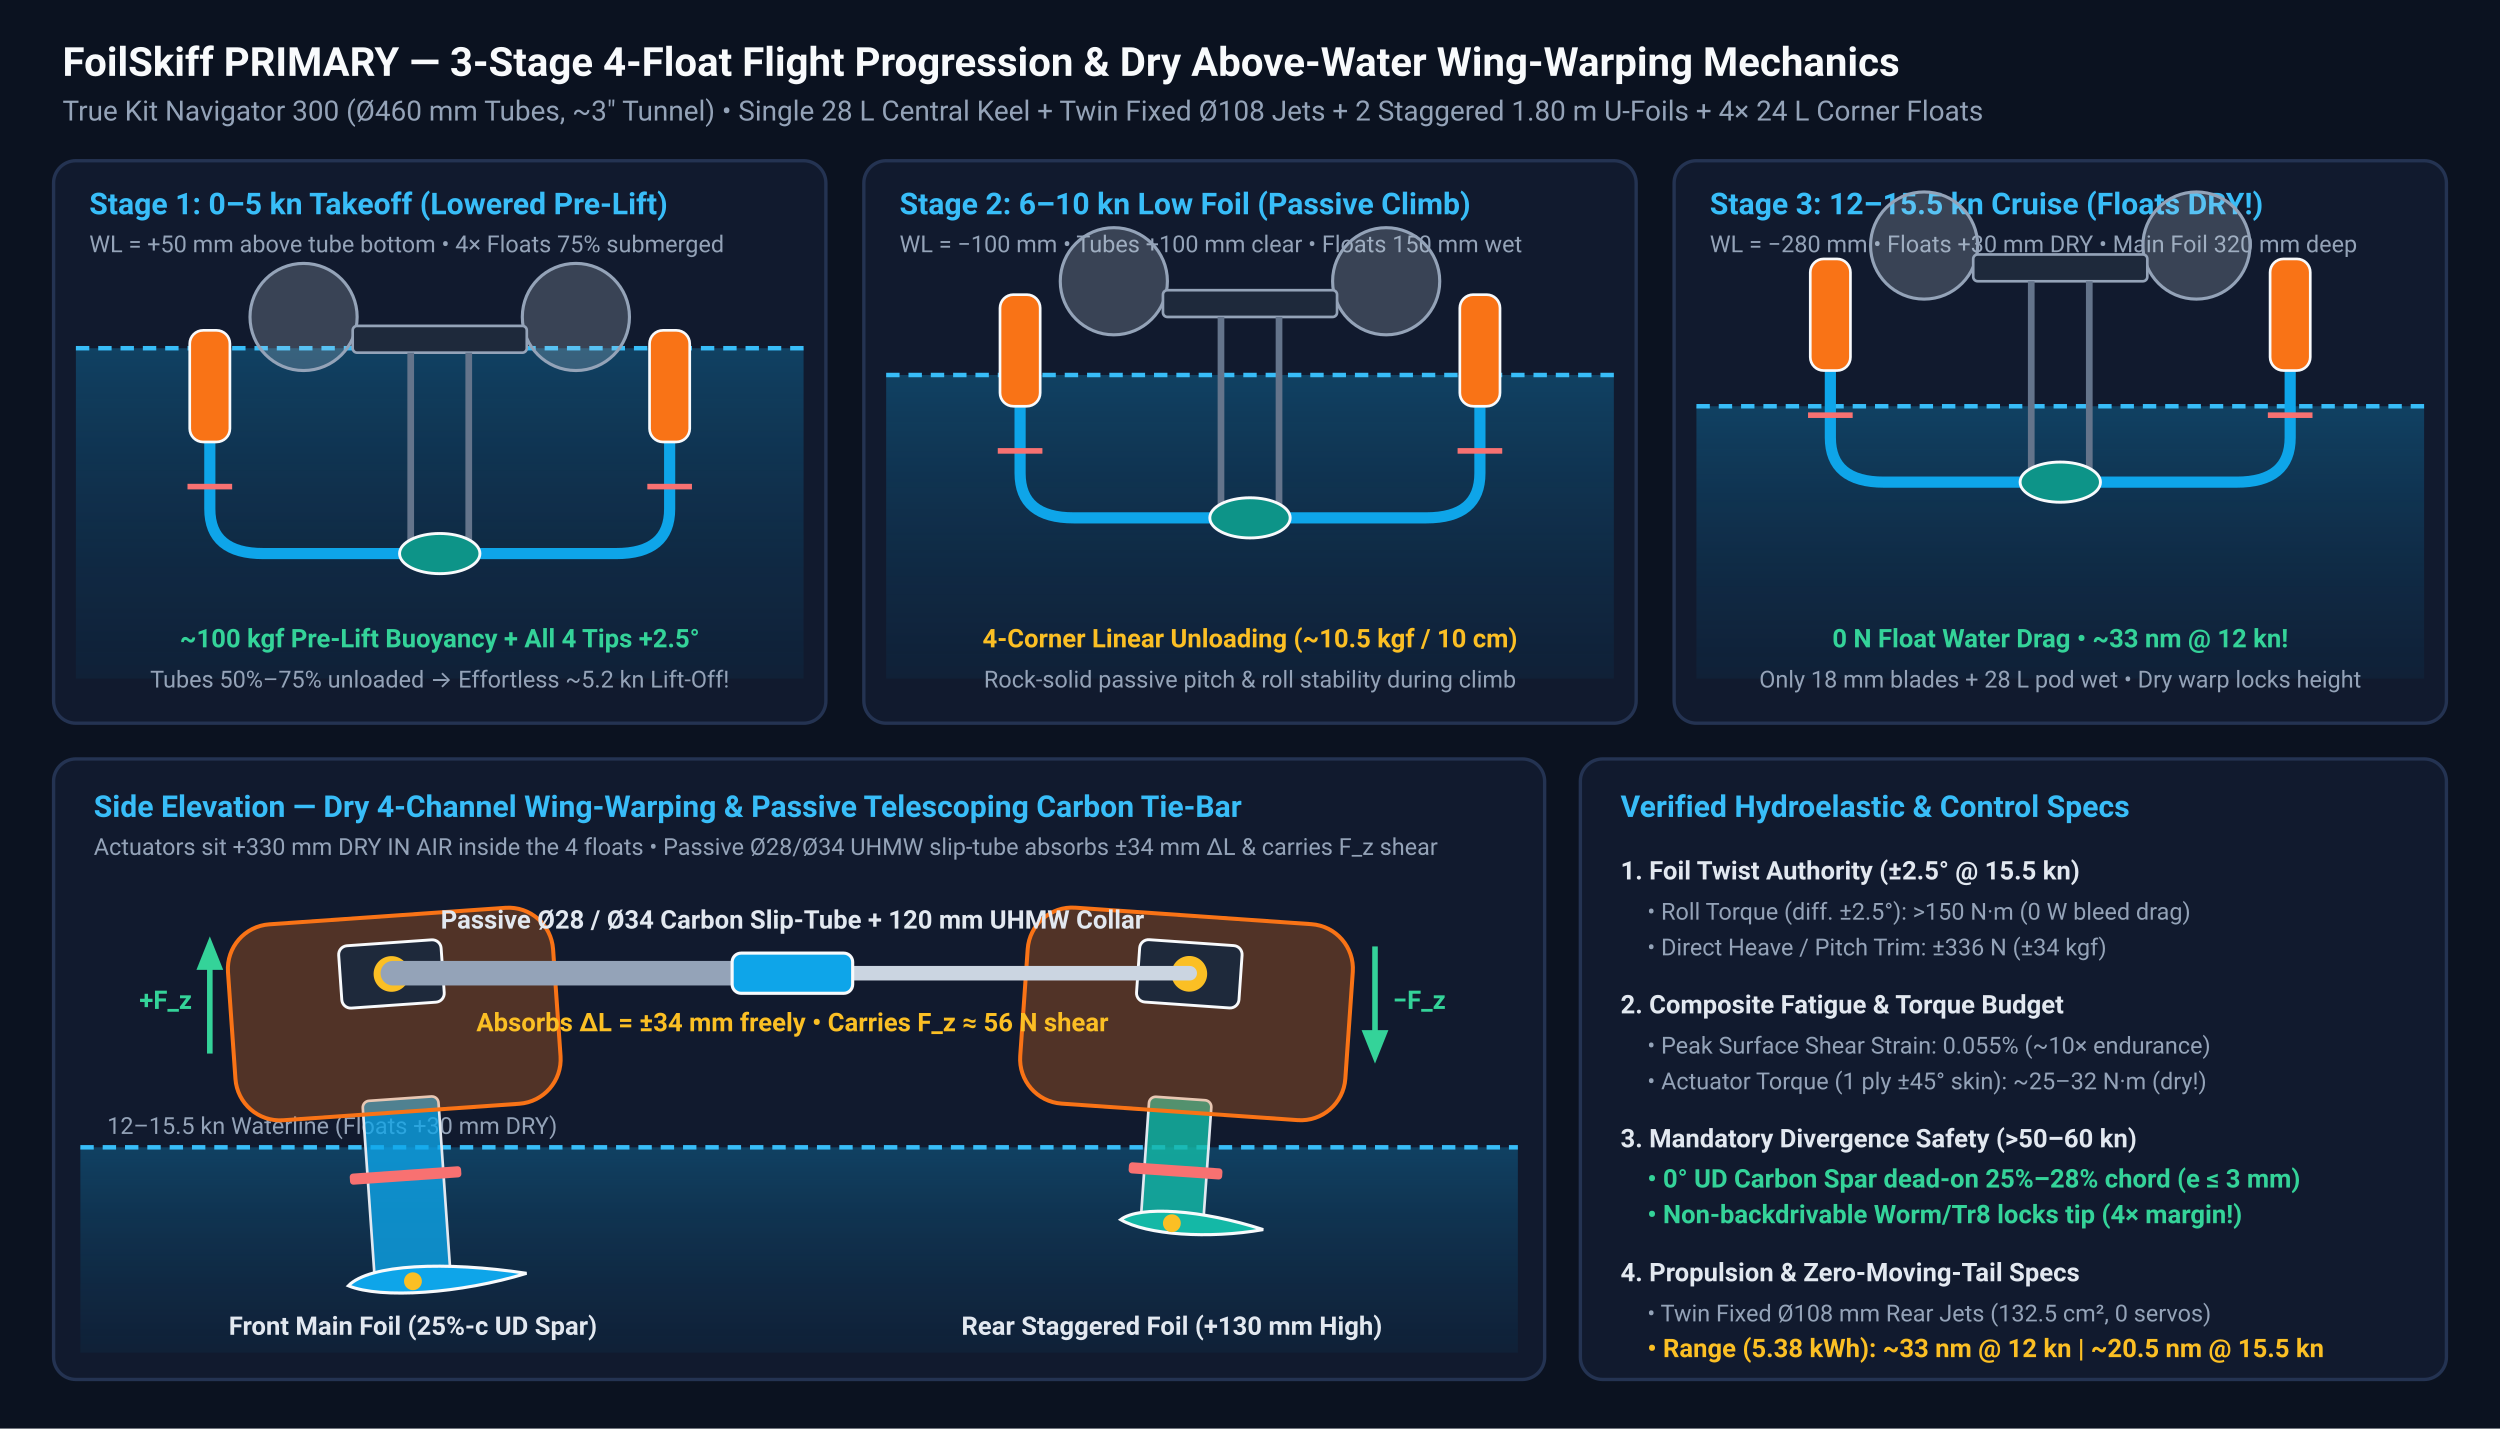
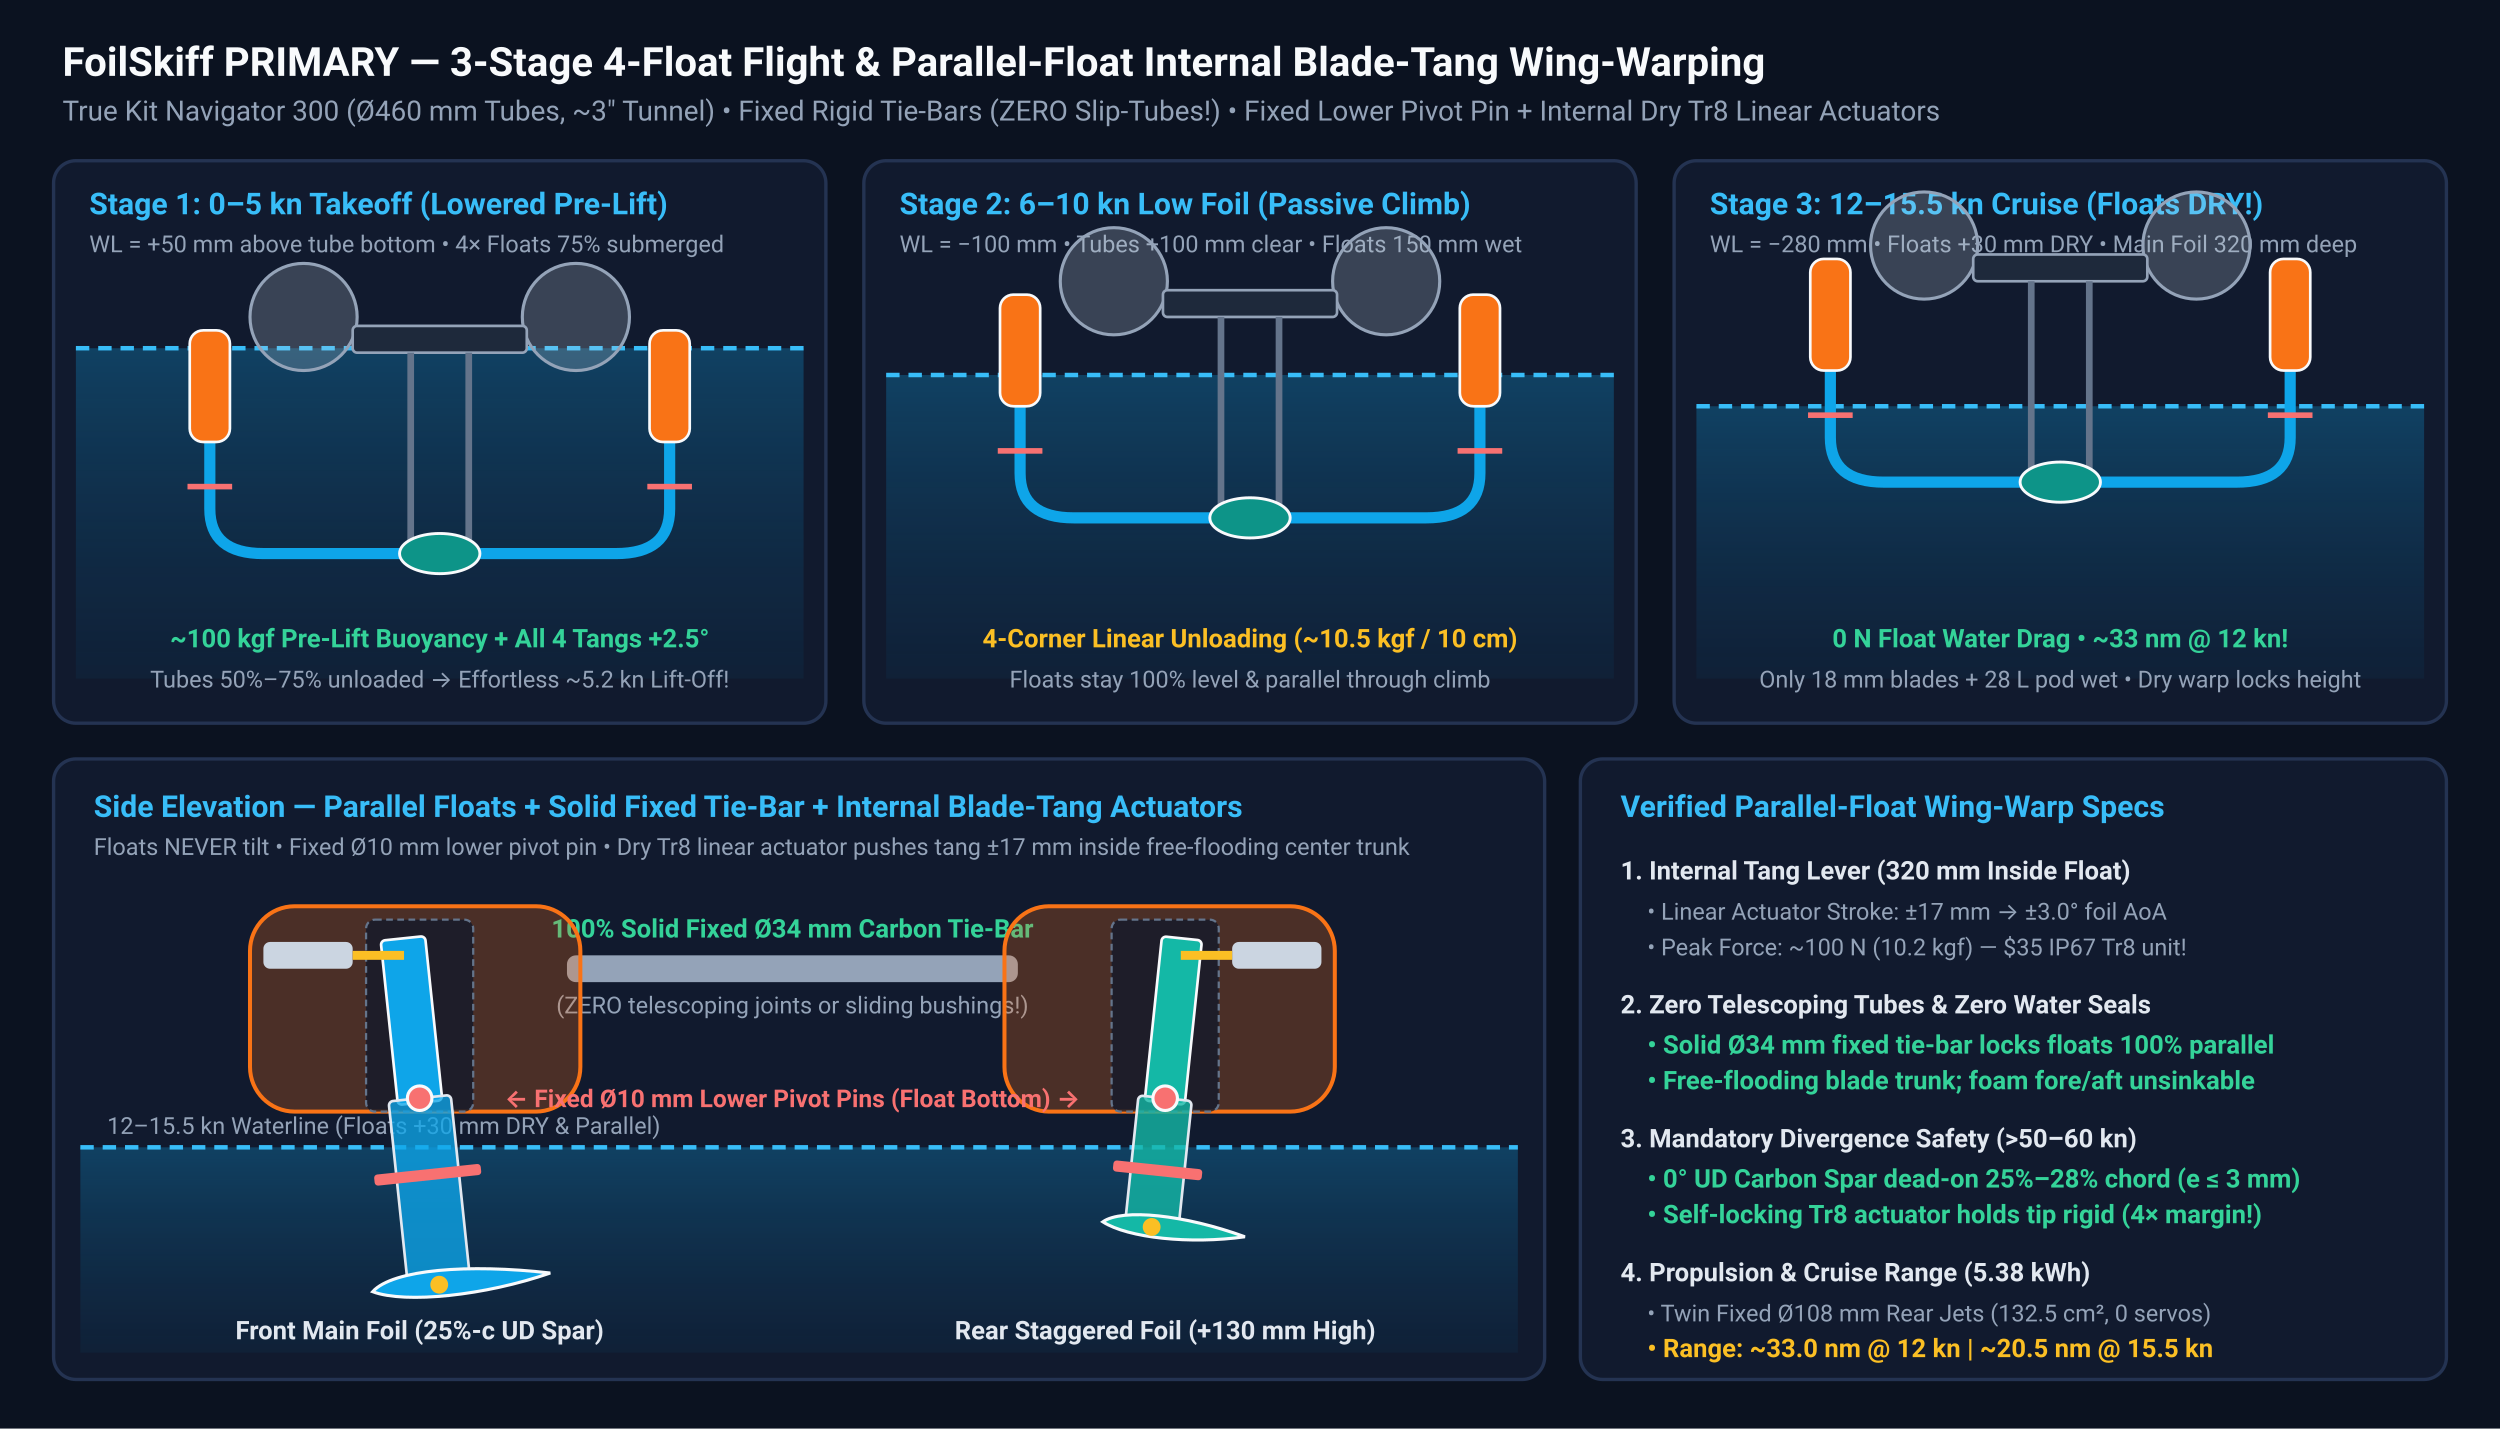
<svg xmlns="http://www.w3.org/2000/svg" viewBox="0 0 1120 640" width="1120" height="640">
  <defs>
    <style>
      .bg { fill: #0B1220; }
      .card { fill: #111A2E; stroke: #243352; stroke-width: 1.5; rx: 10; }
      .title { font: 700 18px -apple-system, BlinkMacSystemFont, "Segoe UI", Roboto, sans-serif; fill: #F8FAFC; }
      .sub { font: 400 12.5px -apple-system, BlinkMacSystemFont, "Segoe UI", Roboto, sans-serif; fill: #94A3B8; }
      .sec { font: 700 13.5px -apple-system, BlinkMacSystemFont, "Segoe UI", Roboto, sans-serif; fill: #38BDF8; }
      .lbl { font: 600 11.5px -apple-system, BlinkMacSystemFont, "Segoe UI", Roboto, sans-serif; fill: #E2E8F0; }
      .mut { font: 400 10.5px -apple-system, BlinkMacSystemFont, "Segoe UI", Roboto, sans-serif; fill: #94A3B8; }
      .ok  { font: 700 11.5px -apple-system, BlinkMacSystemFont, "Segoe UI", Roboto, sans-serif; fill: #34D399; }
      .wrn { font: 700 11.5px -apple-system, BlinkMacSystemFont, "Segoe UI", Roboto, sans-serif; fill: #FBBF24; }
      .err { font: 700 11px -apple-system, BlinkMacSystemFont, "Segoe UI", Roboto, sans-serif; fill: #F87171; }
    </style>
    <linearGradient id="water" x1="0" y1="0" x2="0" y2="1">
      <stop offset="0%" stop-color="#0EA5E9" stop-opacity="0.28" />
      <stop offset="100%" stop-color="#0369A1" stop-opacity="0.08" />
    </linearGradient>
-     <marker id="ag" viewBox="0 0 10 10" refX="7" refY="5" markerWidth="6" markerHeight="6" orient="auto-start-reverse">
-       <path d="M 0 1 L 10 5 L 0 9 z" fill="#34D399" />
-     </marker>
-     <marker id="aw" viewBox="0 0 10 10" refX="7" refY="5" markerWidth="6" markerHeight="6" orient="auto-start-reverse">
-       <path d="M 0 1 L 10 5 L 0 9 z" fill="#FBBF24" />
-     </marker>
  </defs>
  <rect width="1120" height="640" class="bg" />
-   <text x="28" y="34" class="title">FoilSkiff PRIMARY — 3-Stage 4-Float Flight Progression &amp; Dry Above-Water Wing-Warping Mechanics</text>
-   <text x="28" y="54" class="sub">True Kit Navigator 300 (Ø460 mm Tubes, ~3" Tunnel) • Single 28 L Central Keel + Twin Fixed Ø108 Jets + 2 Staggered 1.80 m U-Foils + 4× 24 L Corner Floats</text>
+   <text x="28" y="34" class="title">FoilSkiff PRIMARY — 3-Stage 4-Float Flight &amp; Parallel-Float Internal Blade-Tang Wing-Warping</text>
+   <text x="28" y="54" class="sub">True Kit Navigator 300 (Ø460 mm Tubes, ~3" Tunnel) • Fixed Rigid Tie-Bars (ZERO Slip-Tubes!) • Fixed Lower Pivot Pin + Internal Dry Tr8 Linear Actuators</text>
  <rect x="24" y="72" width="346" height="252" class="card" />
  <text x="40" y="96" class="sec">Stage 1: 0–5 kn Takeoff (Lowered Pre-Lift)</text>
  <text x="40" y="113" class="mut">WL = +50 mm above tube bottom • 4× Floats 75% submerged</text>
  <rect x="34" y="156" width="326" height="148" fill="url(#water)" />
  <line x1="34" y1="156" x2="360" y2="156" stroke="#38BDF8" stroke-width="2" stroke-dasharray="6 4" />
  <g transform="translate(0, 14)">
    <circle cx="136" cy="128" r="24" fill="#CBD5E1" fill-opacity="0.22" stroke="#94A3B8" stroke-width="1.4" />
    <circle cx="258" cy="128" r="24" fill="#CBD5E1" fill-opacity="0.22" stroke="#94A3B8" stroke-width="1.4" />
    <rect x="158" y="132" width="78" height="12" rx="2" fill="#1E293B" stroke="#94A3B8" stroke-width="1.2" />
    <line x1="184" y1="144" x2="184" y2="232" stroke="#64748B" stroke-width="3" />
    <line x1="210" y1="144" x2="210" y2="232" stroke="#64748B" stroke-width="3" />
    <path d="M 94 176 L 94 214 Q 94 234 118 234 L 276 234 Q 300 234 300 214 L 300 176" fill="none" stroke="#0EA5E9" stroke-width="5" />
    <rect x="85" y="134" width="18" height="50" rx="6" fill="#F97316" stroke="#F8FAFC" stroke-width="1.2" />
    <rect x="291" y="134" width="18" height="50" rx="6" fill="#F97316" stroke="#F8FAFC" stroke-width="1.2" />
    <line x1="84" y1="204" x2="104" y2="204" stroke="#F87171" stroke-width="2.5" />
    <line x1="290" y1="204" x2="310" y2="204" stroke="#F87171" stroke-width="2.5" />
    <ellipse cx="197" cy="234" rx="18" ry="9" fill="#0D9488" stroke="#F8FAFC" stroke-width="1.3" />
  </g>
-   <text x="197" y="290" class="ok" text-anchor="middle">~100 kgf Pre-Lift Buoyancy + All 4 Tips +2.5°</text>
+   <text x="197" y="290" class="ok" text-anchor="middle">~100 kgf Pre-Lift Buoyancy + All 4 Tangs +2.5°</text>
  <text x="197" y="308" class="mut" text-anchor="middle">Tubes 50%–75% unloaded → Effortless ~5.2 kn Lift-Off!</text>
  <rect x="387" y="72" width="346" height="252" class="card" />
  <text x="403" y="96" class="sec">Stage 2: 6–10 kn Low Foil (Passive Climb)</text>
  <text x="403" y="113" class="mut">WL = −100 mm • Tubes +100 mm clear • Floats 150 mm wet</text>
  <rect x="397" y="168" width="326" height="136" fill="url(#water)" />
  <line x1="397" y1="168" x2="723" y2="168" stroke="#38BDF8" stroke-width="2" stroke-dasharray="6 4" />
  <g transform="translate(363, -2)">
    <circle cx="136" cy="128" r="24" fill="#CBD5E1" fill-opacity="0.22" stroke="#94A3B8" stroke-width="1.4" />
    <circle cx="258" cy="128" r="24" fill="#CBD5E1" fill-opacity="0.22" stroke="#94A3B8" stroke-width="1.4" />
    <rect x="158" y="132" width="78" height="12" rx="2" fill="#1E293B" stroke="#94A3B8" stroke-width="1.2" />
    <line x1="184" y1="144" x2="184" y2="232" stroke="#64748B" stroke-width="3" />
    <line x1="210" y1="144" x2="210" y2="232" stroke="#64748B" stroke-width="3" />
    <path d="M 94 176 L 94 214 Q 94 234 118 234 L 276 234 Q 300 234 300 214 L 300 176" fill="none" stroke="#0EA5E9" stroke-width="5" />
    <rect x="85" y="134" width="18" height="50" rx="6" fill="#F97316" stroke="#F8FAFC" stroke-width="1.2" />
    <rect x="291" y="134" width="18" height="50" rx="6" fill="#F97316" stroke="#F8FAFC" stroke-width="1.2" />
    <line x1="84" y1="204" x2="104" y2="204" stroke="#F87171" stroke-width="2.5" />
    <line x1="290" y1="204" x2="310" y2="204" stroke="#F87171" stroke-width="2.5" />
    <ellipse cx="197" cy="234" rx="18" ry="9" fill="#0D9488" stroke="#F8FAFC" stroke-width="1.3" />
  </g>
  <text x="560" y="290" class="wrn" text-anchor="middle">4-Corner Linear Unloading (~10.5 kgf / 10 cm)</text>
-   <text x="560" y="308" class="mut" text-anchor="middle">Rock-solid passive pitch &amp; roll stability during climb</text>
+   <text x="560" y="308" class="mut" text-anchor="middle">Floats stay 100% level &amp; parallel through climb</text>
  <rect x="750" y="72" width="346" height="252" class="card" />
  <text x="766" y="96" class="sec">Stage 3: 12–15.5 kn Cruise (Floats DRY!)</text>
  <text x="766" y="113" class="mut">WL = −280 mm • Floats +30 mm DRY • Main Foil 320 mm deep</text>
  <rect x="760" y="182" width="326" height="122" fill="url(#water)" />
  <line x1="760" y1="182" x2="1086" y2="182" stroke="#38BDF8" stroke-width="2" stroke-dasharray="6 4" />
  <g transform="translate(726, -18)">
    <circle cx="136" cy="128" r="24" fill="#CBD5E1" fill-opacity="0.22" stroke="#94A3B8" stroke-width="1.4" />
    <circle cx="258" cy="128" r="24" fill="#CBD5E1" fill-opacity="0.22" stroke="#94A3B8" stroke-width="1.4" />
    <rect x="158" y="132" width="78" height="12" rx="2" fill="#1E293B" stroke="#94A3B8" stroke-width="1.2" />
    <line x1="184" y1="144" x2="184" y2="232" stroke="#64748B" stroke-width="3" />
    <line x1="210" y1="144" x2="210" y2="232" stroke="#64748B" stroke-width="3" />
    <path d="M 94 176 L 94 214 Q 94 234 118 234 L 276 234 Q 300 234 300 214 L 300 176" fill="none" stroke="#0EA5E9" stroke-width="5" />
    <rect x="85" y="134" width="18" height="50" rx="6" fill="#F97316" stroke="#F8FAFC" stroke-width="1.2" />
    <rect x="291" y="134" width="18" height="50" rx="6" fill="#F97316" stroke="#F8FAFC" stroke-width="1.2" />
    <line x1="84" y1="204" x2="104" y2="204" stroke="#F87171" stroke-width="2.5" />
    <line x1="290" y1="204" x2="310" y2="204" stroke="#F87171" stroke-width="2.5" />
    <ellipse cx="197" cy="234" rx="18" ry="9" fill="#0D9488" stroke="#F8FAFC" stroke-width="1.3" />
  </g>
  <text x="923" y="290" class="ok" text-anchor="middle">0 N Float Water Drag • ~33 nm @ 12 kn!</text>
  <text x="923" y="308" class="mut" text-anchor="middle">Only 18 mm blades + 28 L pod wet • Dry warp locks height</text>
  <rect x="24" y="340" width="668" height="278" class="card" />
-   <text x="42" y="366" class="sec">Side Elevation — Dry 4-Channel Wing-Warping &amp; Passive Telescoping Carbon Tie-Bar</text>
-   <text x="42" y="383" class="mut">Actuators sit +330 mm DRY IN AIR inside the 4 floats • Passive Ø28/Ø34 UHMW slip-tube absorbs ±34 mm ΔL &amp; carries F_z shear</text>
+   <text x="42" y="366" class="sec">Side Elevation — Parallel Floats + Solid Fixed Tie-Bar + Internal Blade-Tang Actuators</text>
+   <text x="42" y="383" class="mut">Floats NEVER tilt • Fixed Ø10 mm lower pivot pin • Dry Tr8 linear actuator pushes tang ±17 mm inside free-flooding center trunk</text>
  <rect x="36" y="514" width="644" height="92" fill="url(#water)" />
  <line x1="36" y1="514" x2="680" y2="514" stroke="#38BDF8" stroke-width="2" stroke-dasharray="6 4" />
-   <text x="48" y="508" class="mut">12–15.5 kn Waterline (Floats +30 mm DRY)</text>
-   <g transform="rotate(-4, 185, 574)">
-     <rect x="168" y="492" width="34" height="82" rx="3" fill="#0EA5E9" fill-opacity="0.78" stroke="#E2E8F0" stroke-width="1.2" />
-     <rect x="160" y="524" width="50" height="5" rx="1.5" fill="#F87171" />
-     <rect x="112" y="410" width="146" height="88" rx="20" fill="#F97316" fill-opacity="0.28" stroke="#F97316" stroke-width="1.8" />
-     <rect x="162" y="422" width="46" height="28" rx="4" fill="#1E293B" stroke="#F8FAFC" stroke-width="1.3" />
-     <circle cx="185" cy="436" r="8" fill="#FBBF24" />
-     <path d="M 156 574 C 166 565, 200 566, 236 574 C 206 581, 170 581, 156 574 Z" fill="#0EA5E9" stroke="#F8FAFC" stroke-width="1.4" />
-     <circle cx="185" cy="574" r="4" fill="#FBBF24" />
+   <text x="48" y="508" class="mut">12–15.5 kn Waterline (Floats +30 mm DRY &amp; Parallel)</text>
+   <rect x="254" y="428" width="202" height="12" rx="4" fill="#94A3B8" />
+   <text x="355" y="420" class="ok" text-anchor="middle">100% Solid Fixed Ø34 mm Carbon Tie-Bar</text>
+   <text x="355" y="454" class="mut" text-anchor="middle">(ZERO telescoping joints or sliding bushings!)</text>
+   <rect x="112" y="406" width="148" height="92" rx="20" fill="#F97316" fill-opacity="0.25" stroke="#F97316" stroke-width="1.8" />
+   <rect x="164" y="412" width="48" height="86" rx="4" fill="#0F172A" fill-opacity="0.75" stroke="#64748B" stroke-dasharray="3 2" />
+   <rect x="450" y="406" width="148" height="92" rx="20" fill="#F97316" fill-opacity="0.25" stroke="#F97316" stroke-width="1.8" />
+   <rect x="498" y="412" width="48" height="86" rx="4" fill="#0F172A" fill-opacity="0.75" stroke="#64748B" stroke-dasharray="3 2" />
+   <g transform="rotate(-6, 188, 492)">
+     <rect x="178" y="420" width="20" height="74" rx="2" fill="#0EA5E9" stroke="#F8FAFC" stroke-width="1.2" />
+     <rect x="174" y="492" width="28" height="84" rx="2" fill="#0EA5E9" fill-opacity="0.78" stroke="#E2E8F0" stroke-width="1.2" />
+     <rect x="164" y="524" width="48" height="5" rx="1.5" fill="#F87171" />
+     <path d="M 158 576 C 168 567, 202 568, 238 576 C 208 583, 172 583, 158 576 Z" fill="#0EA5E9" stroke="#F8FAFC" stroke-width="1.4" />
+     <circle cx="188" cy="576" r="4" fill="#FBBF24" />
  </g>
-   <g transform="rotate(4, 525, 548)">
-     <rect x="511" y="492" width="28" height="56" rx="3" fill="#14B8A6" fill-opacity="0.82" stroke="#E2E8F0" stroke-width="1.2" />
-     <rect x="504" y="522" width="42" height="5" rx="1.5" fill="#F87171" />
-     <rect x="452" y="410" width="146" height="88" rx="20" fill="#F97316" fill-opacity="0.28" stroke="#F97316" stroke-width="1.8" />
-     <rect x="502" y="422" width="46" height="28" rx="4" fill="#1E293B" stroke="#F8FAFC" stroke-width="1.3" />
-     <circle cx="525" cy="436" r="8" fill="#FBBF24" />
-     <path d="M 502 548 C 510 541, 538 541, 566 548 C 542 554, 514 554, 502 548 Z" fill="#14B8A6" stroke="#F8FAFC" stroke-width="1.4" />
-     <circle cx="525" cy="548" r="4" fill="#FBBF24" />
+   <g transform="rotate(6, 522, 492)">
+     <rect x="513" y="420" width="18" height="74" rx="2" fill="#14B8A6" stroke="#F8FAFC" stroke-width="1.2" />
+     <rect x="510" y="492" width="24" height="58" rx="2" fill="#14B8A6" fill-opacity="0.80" stroke="#E2E8F0" stroke-width="1.2" />
+     <rect x="502" y="522" width="40" height="5" rx="1.5" fill="#F87171" />
+     <path d="M 500 550 C 508 543, 536 543, 564 550 C 540 556, 512 556, 500 550 Z" fill="#14B8A6" stroke="#F8FAFC" stroke-width="1.4" />
+     <circle cx="522" cy="550" r="4" fill="#FBBF24" />
  </g>
-   <line x1="176" y1="436" x2="365" y2="436" stroke="#94A3B8" stroke-width="11" stroke-linecap="round" />
-   <line x1="345" y1="436" x2="533" y2="436" stroke="#CBD5E1" stroke-width="6.5" stroke-linecap="round" />
-   <rect x="328" y="427" width="54" height="18" rx="4" fill="#0EA5E9" stroke="#F8FAFC" stroke-width="1.4" />
-   <text x="355" y="416" class="lbl" text-anchor="middle">Passive Ø28 / Ø34 Carbon Slip-Tube + 120 mm UHMW Collar</text>
-   <text x="355" y="462" class="wrn" text-anchor="middle">Absorbs ΔL = ±34 mm freely • Carries F_z ≈ 56 N shear</text>
-   <line x1="94" y1="472" x2="94" y2="424" stroke="#34D399" stroke-width="2.5" marker-end="url(#ag)" />
-   <text x="86" y="452" class="ok" text-anchor="end">+F_z</text>
-   <line x1="616" y1="424" x2="616" y2="472" stroke="#34D399" stroke-width="2.5" marker-end="url(#ag)" />
-   <text x="624" y="452" class="ok" text-anchor="start">−F_z</text>
-   <text x="185" y="598" class="lbl" text-anchor="middle">Front Main Foil (25%-c UD Spar)</text>
-   <text x="525" y="598" class="lbl" text-anchor="middle">Rear Staggered Foil (+130 mm High)</text>
+   <rect x="118" y="422" width="40" height="12" rx="3" fill="#CBD5E1" />
+   <line x1="158" y1="428" x2="181" y2="428" stroke="#FBBF24" stroke-width="4" />
+   <rect x="552" y="422" width="40" height="12" rx="3" fill="#CBD5E1" />
+   <line x1="552" y1="428" x2="529" y2="428" stroke="#FBBF24" stroke-width="4" />
+   <circle cx="188" cy="492" r="5.5" fill="#F87171" stroke="#F8FAFC" stroke-width="1.4" />
+   <circle cx="522" cy="492" r="5.5" fill="#F87171" stroke="#F8FAFC" stroke-width="1.4" />
+   <text x="355" y="496" class="err" text-anchor="middle">← Fixed Ø10 mm Lower Pivot Pins (Float Bottom) →</text>
+   <text x="188" y="600" class="lbl" text-anchor="middle">Front Main Foil (25%-c UD Spar)</text>
+   <text x="522" y="600" class="lbl" text-anchor="middle">Rear Staggered Foil (+130 mm High)</text>
  <rect x="708" y="340" width="388" height="278" class="card" />
-   <text x="726" y="366" class="sec">Verified Hydroelastic &amp; Control Specs</text>
-   <text x="726" y="394" class="lbl">1. Foil Twist Authority (±2.5° @ 15.5 kn)</text>
-   <text x="738" y="412" class="mut">• Roll Torque (diff. ±2.5°): &gt;150 N·m (0 W bleed drag)</text>
-   <text x="738" y="428" class="mut">• Direct Heave / Pitch Trim: ±336 N (±34 kgf)</text>
-   <text x="726" y="454" class="lbl">2. Composite Fatigue &amp; Torque Budget</text>
-   <text x="738" y="472" class="mut">• Peak Surface Shear Strain: 0.055% (~10× endurance)</text>
-   <text x="738" y="488" class="mut">• Actuator Torque (1 ply ±45° skin): ~25–32 N·m (dry!)</text>
+   <text x="726" y="366" class="sec">Verified Parallel-Float Wing-Warp Specs</text>
+   <text x="726" y="394" class="lbl">1. Internal Tang Lever (320 mm Inside Float)</text>
+   <text x="738" y="412" class="mut">• Linear Actuator Stroke: ±17 mm → ±3.0° foil AoA</text>
+   <text x="738" y="428" class="mut">• Peak Force: ~100 N (10.2 kgf) — $35 IP67 Tr8 unit!</text>
+   <text x="726" y="454" class="lbl">2. Zero Telescoping Tubes &amp; Zero Water Seals</text>
+   <text x="738" y="472" class="ok">• Solid Ø34 mm fixed tie-bar locks floats 100% parallel</text>
+   <text x="738" y="488" class="ok">• Free-flooding blade trunk; foam fore/aft unsinkable</text>
  <text x="726" y="514" class="lbl">3. Mandatory Divergence Safety (&gt;50–60 kn)</text>
  <text x="738" y="532" class="ok">• 0° UD Carbon Spar dead-on 25%–28% chord (e ≤ 3 mm)</text>
-   <text x="738" y="548" class="ok">• Non-backdrivable Worm/Tr8 locks tip (4× margin!)</text>
-   <text x="726" y="574" class="lbl">4. Propulsion &amp; Zero-Moving-Tail Specs</text>
+   <text x="738" y="548" class="ok">• Self-locking Tr8 actuator holds tip rigid (4× margin!)</text>
+   <text x="726" y="574" class="lbl">4. Propulsion &amp; Cruise Range (5.38 kWh)</text>
  <text x="738" y="592" class="mut">• Twin Fixed Ø108 mm Rear Jets (132.5 cm², 0 servos)</text>
-   <text x="738" y="608" class="wrn">• Range (5.38 kWh): ~33 nm @ 12 kn | ~20.5 nm @ 15.5 kn</text>
+   <text x="738" y="608" class="wrn">• Range: ~33.0 nm @ 12 kn | ~20.5 nm @ 15.5 kn</text>
</svg>
